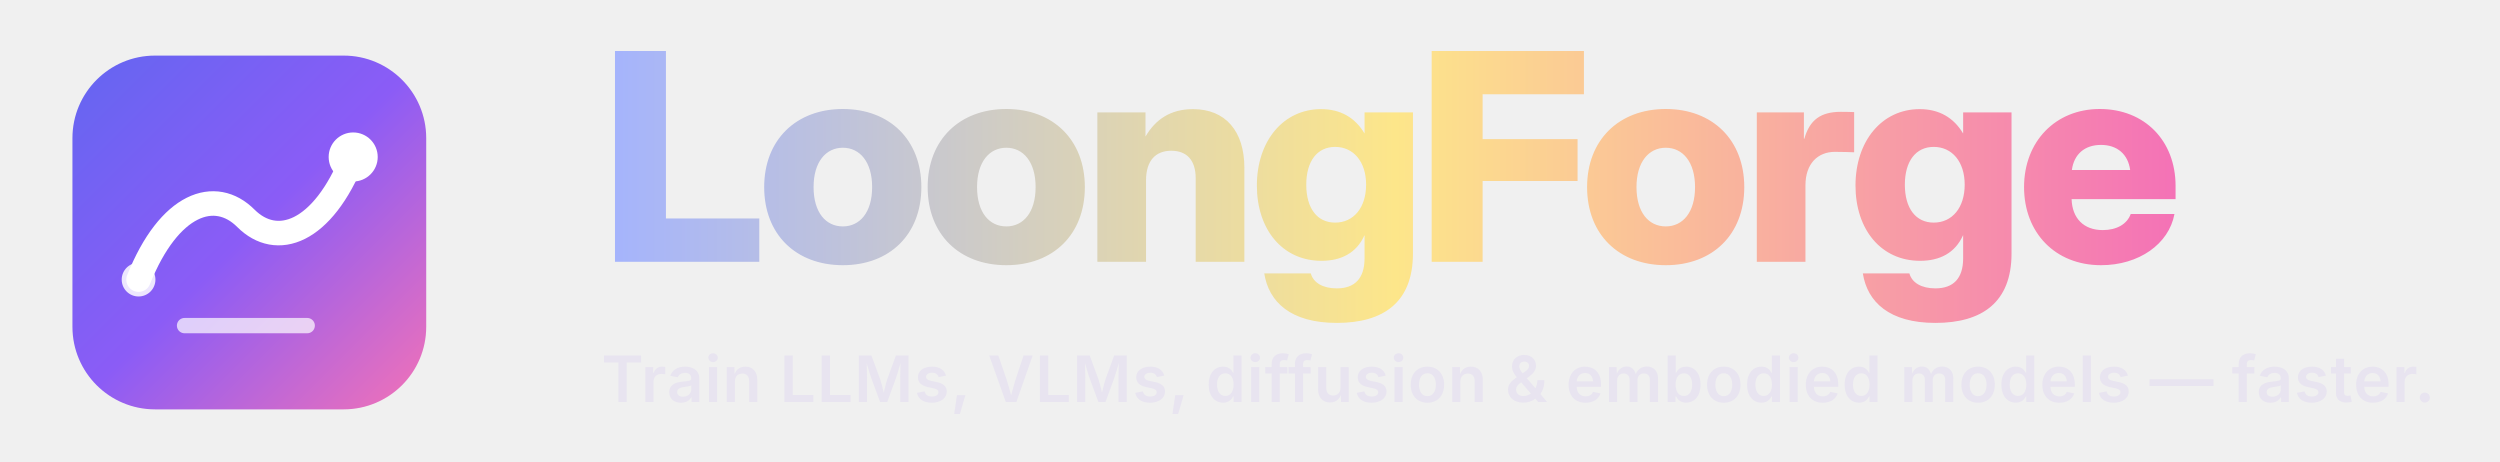
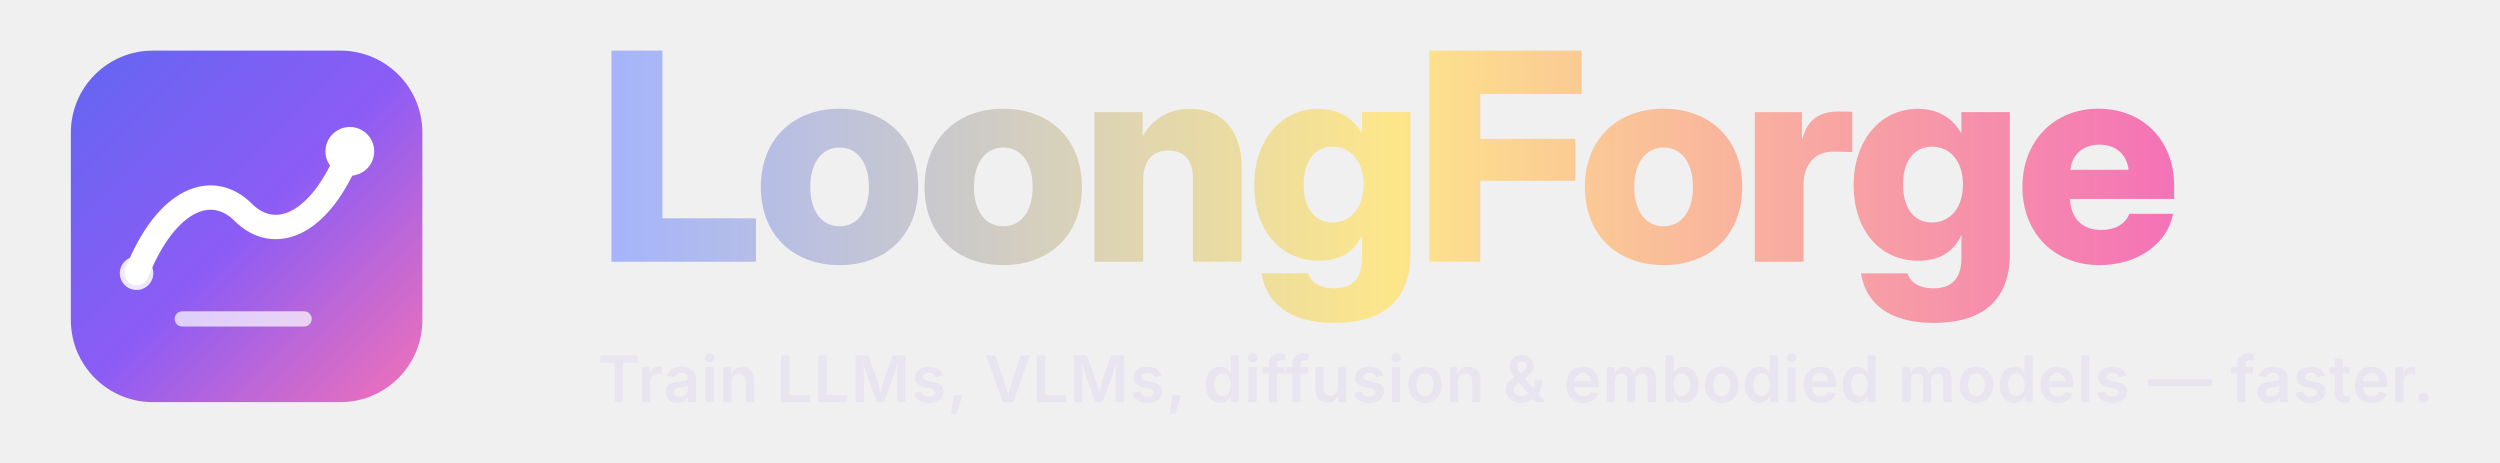
- <svg xmlns="http://www.w3.org/2000/svg" viewBox="0 0 742 137" width="742" height="137" role="img" aria-label="LoongForge — Train LLMs, VLMs, diffusion and embodied models, faster.">
+ <svg xmlns="http://www.w3.org/2000/svg" viewBox="0 0 741 137" width="741" height="137" role="img" aria-label="LoongForge — Train LLMs, VLMs, diffusion and embodied models, faster.">
  <defs>
    <linearGradient id="lf-icon" x1="0" y1="0" x2="1" y2="1">
      <stop offset="0%" stop-color="#6366F1" />
      <stop offset="50%" stop-color="#8B5CF6" />
      <stop offset="100%" stop-color="#F472B6" />
    </linearGradient>
    <linearGradient id="lf-text" x1="0" y1="0" x2="1" y2="0">
      <stop offset="0%" stop-color="#A5B4FC" />
      <stop offset="50%" stop-color="#FDE68A" />
      <stop offset="100%" stop-color="#F472B6" />
    </linearGradient>
  </defs>
-   <g transform="translate(18,13) scale(1.75)">
+   <g transform="translate(17.53,11.53) scale(1.7365)">
    <rect x="2" y="2" width="60" height="60" rx="14" fill="url(#lf-icon)" />
    <g transform="translate(32,32) scale(1.3) translate(-32.45,-33.85)">
      <path d="M18 40 C 22 30, 28 28, 32 32 C 36 36, 42 34, 46 24" stroke="#fff" stroke-width="3.2" stroke-linecap="round" fill="none" />
      <circle cx="46" cy="24" r="3.2" fill="#fff" />
      <circle cx="18" cy="40" r="2.2" fill="#fff" opacity="0.85" />
      <path d="M24 46 L40 46" stroke="#fff" stroke-width="2" stroke-linecap="round" opacity="0.7" />
    </g>
  </g>
-   <g transform="translate(178.5,77.70)" fill="url(#lf-text)">
+   <g transform="translate(177.2,77.57)" fill="url(#lf-text)">
    <path d="M4.03 0.00H46.86V-12.85H19.15V-62.57H4.03ZM71.66 1.01C85.56 1.01 94.96 -8.10 94.96 -22.17C94.96 -36.16 85.56 -45.35 71.66 -45.35C57.76 -45.35 48.31 -36.16 48.31 -22.17C48.31 -8.10 57.76 1.01 71.66 1.01ZM71.66 -10.50C66.58 -10.50 62.97 -14.66 62.97 -22.17C62.97 -29.65 66.62 -33.85 71.66 -33.85C76.70 -33.85 80.35 -29.65 80.35 -22.17C80.35 -14.66 76.70 -10.50 71.66 -10.50ZM120.18 1.01C134.08 1.01 143.48 -8.10 143.48 -22.17C143.48 -36.16 134.08 -45.35 120.18 -45.35C106.28 -45.35 96.83 -36.16 96.83 -22.17C96.83 -8.10 106.28 1.01 120.18 1.01ZM120.18 -10.50C115.10 -10.50 111.49 -14.66 111.49 -22.17C111.49 -29.65 115.14 -33.85 120.18 -33.85C125.22 -33.85 128.87 -29.65 128.87 -22.17C128.87 -14.66 125.22 -10.50 120.18 -10.50ZM161.64 -24.10C161.64 -30.15 164.58 -32.96 169.16 -32.96C173.74 -32.96 176.38 -30.11 176.38 -24.86V0.00H190.83V-27.88C190.83 -38.80 185.20 -45.31 175.59 -45.31C168.91 -45.31 164.42 -42.24 161.48 -37.16V-44.34H147.20V0.00H161.64ZM218.27 18.14C232.13 18.14 240.86 12.01 240.86 -2.44V-44.34H226.50V-38.13H226.46C223.69 -42.79 219.36 -45.31 213.61 -45.31C202.35 -45.31 194.54 -35.82 194.54 -22.63C194.54 -9.62 202.10 -0.29 213.73 -0.29C219.53 -0.29 224.11 -2.60 226.46 -7.85H226.50V-1.01C226.50 4.87 223.64 7.89 218.27 7.89C214.11 7.89 211.30 6.21 210.54 3.44H196.73C198.07 11.97 204.62 18.14 218.27 18.14ZM217.77 -11.63C212.47 -11.63 209.20 -15.83 209.20 -22.89C209.20 -29.90 212.47 -34.10 217.77 -34.10C223.22 -34.10 226.96 -29.69 226.96 -22.89C226.96 -16.04 223.22 -11.63 217.77 -11.63ZM246.42 0.00H261.54V-23.98H289.72V-36.41H261.54V-49.72H291.61V-62.57H246.42ZM315.90 1.01C329.80 1.01 339.20 -8.10 339.20 -22.17C339.20 -36.16 329.80 -45.35 315.90 -45.35C302.00 -45.35 292.55 -36.16 292.55 -22.17C292.55 -8.10 302.00 1.01 315.90 1.01ZM315.90 -10.50C310.82 -10.50 307.21 -14.66 307.21 -22.17C307.21 -29.65 310.86 -33.85 315.90 -33.85C320.94 -33.85 324.59 -29.65 324.59 -22.17C324.59 -14.66 320.94 -10.50 315.90 -10.50ZM342.92 0.00H357.36V-22.72C357.36 -29.02 360.93 -32.63 366.10 -32.63C368.20 -32.63 370.76 -32.54 371.81 -32.50V-44.43C370.63 -44.47 369.42 -44.51 367.86 -44.51C361.94 -44.51 358.62 -42.16 357.03 -36.53H356.90V-44.34H342.92ZM395.93 18.14C409.79 18.14 418.52 12.01 418.52 -2.44V-44.34H404.16V-38.13H404.12C401.35 -42.79 397.02 -45.31 391.27 -45.31C380.02 -45.31 372.21 -35.82 372.21 -22.63C372.21 -9.62 379.77 -0.29 391.40 -0.29C397.19 -0.29 401.77 -2.60 404.12 -7.85H404.16V-1.01C404.16 4.87 401.31 7.89 395.93 7.89C391.78 7.89 388.96 6.21 388.21 3.44H374.39C375.73 11.97 382.29 18.14 395.93 18.14ZM395.43 -11.63C390.14 -11.63 386.86 -15.83 386.86 -22.89C386.86 -29.90 390.14 -34.10 395.43 -34.10C400.89 -34.10 404.62 -29.69 404.62 -22.89C404.62 -16.04 400.89 -11.63 395.43 -11.63ZM445.08 1.01C456.29 1.01 465.24 -5.25 466.88 -14.19H453.90C452.85 -11.25 449.83 -9.41 445.59 -9.41C439.88 -9.41 436.52 -12.98 436.35 -18.60H467.21V-22.51C467.21 -35.95 458.02 -45.35 444.71 -45.35C431.56 -45.35 422.24 -35.69 422.24 -22.17C422.24 -8.65 431.48 1.01 445.08 1.01ZM436.43 -27.25C437.06 -31.91 440.21 -34.69 445.08 -34.69C449.91 -34.69 453.10 -31.91 453.73 -27.25Z" />
  </g>
-   <g transform="translate(178.5,119.32)" fill="#E8E4F0">
+   <g transform="translate(177.2,119.19)" fill="#E8E4F0">
    <path d="M0.77 -11.74H5.04V0.00H7.51V-11.74H11.77V-13.82H0.77ZM13.05 0.00H15.46V-6.10C15.46 -7.42 16.45 -8.35 17.80 -8.35C18.22 -8.35 18.73 -8.28 18.94 -8.23V-10.45C18.71 -10.48 18.33 -10.51 18.06 -10.51C16.87 -10.51 15.87 -9.83 15.50 -8.64H15.38V-10.37H13.05ZM23.61 0.21C25.22 0.21 26.21 -0.54 26.66 -1.43H26.75V0.00H29.06V-6.93C29.06 -9.69 26.78 -10.50 24.83 -10.50C22.75 -10.50 21.05 -9.62 20.43 -7.79L22.67 -7.34C22.92 -8.02 23.64 -8.65 24.84 -8.65C26.02 -8.65 26.65 -8.05 26.65 -7.04V-7.00C26.65 -6.28 25.89 -6.25 24.09 -6.06C22.09 -5.84 20.14 -5.25 20.14 -2.91C20.14 -0.87 21.63 0.21 23.61 0.21ZM24.23 -1.58C23.21 -1.58 22.48 -2.04 22.48 -2.94C22.48 -3.89 23.29 -4.29 24.38 -4.43C25.00 -4.52 26.34 -4.69 26.67 -4.94V-3.72C26.67 -2.57 25.71 -1.58 24.23 -1.58ZM31.92 0.00H34.34V-10.37H31.92ZM33.13 -11.84C33.90 -11.84 34.54 -12.43 34.54 -13.16C34.54 -13.90 33.90 -14.48 33.13 -14.48C32.36 -14.48 31.73 -13.90 31.73 -13.16C31.73 -12.43 32.36 -11.84 33.13 -11.84ZM39.61 -6.08C39.61 -7.58 40.54 -8.45 41.83 -8.45C43.09 -8.45 43.85 -7.62 43.85 -6.23V0.00H46.26V-6.60C46.26 -9.09 44.85 -10.50 42.72 -10.50C41.19 -10.50 40.12 -9.76 39.51 -8.30L39.48 -10.37H37.20V0.00H39.61ZM54.32 0.00H62.90V-2.09H56.80V-13.82H54.32ZM65.36 0.00H73.94V-2.09H67.84V-13.82H65.36ZM76.41 0.00H78.84V-6.98C78.84 -8.02 78.78 -9.94 78.74 -11.50C79.25 -9.72 79.81 -7.88 80.13 -6.98L82.72 0.00H84.83L87.38 -6.98C87.71 -7.90 88.29 -9.81 88.76 -11.58C88.73 -9.94 88.68 -8.01 88.68 -6.98V0.00H91.15V-13.82H87.41L84.81 -6.69C84.54 -5.86 84.11 -4.16 83.79 -2.79C83.47 -4.17 83.04 -5.87 82.76 -6.69L80.13 -13.82H76.41ZM98.04 0.21C100.66 0.21 102.50 -1.14 102.50 -3.11C102.50 -4.56 101.56 -5.49 99.59 -5.91L97.83 -6.28C96.77 -6.51 96.35 -6.89 96.35 -7.50C96.35 -8.20 97.13 -8.70 98.15 -8.70C99.27 -8.70 99.86 -8.13 100.10 -7.40L102.26 -7.83C101.84 -9.44 100.47 -10.50 98.13 -10.50C95.64 -10.50 93.94 -9.27 93.94 -7.35C93.94 -5.83 94.90 -4.87 96.86 -4.44L98.63 -4.06C99.57 -3.86 100.03 -3.48 100.03 -2.88C100.03 -2.17 99.28 -1.63 98.09 -1.63C96.91 -1.63 96.19 -2.12 95.91 -3.15L93.66 -2.73C94.02 -0.84 95.66 0.21 98.04 0.21ZM104.71 3.55H106.40L108.02 -2.04H105.52ZM120.02 0.00H123.16L128.00 -13.82H125.29L122.92 -6.64C122.53 -5.41 122.11 -3.90 121.61 -1.98C121.10 -3.88 120.65 -5.42 120.26 -6.64L117.81 -13.82H115.10ZM130.15 0.00H138.73V-2.09H132.62V-13.82H130.15ZM141.19 0.00H143.62V-6.98C143.62 -8.02 143.56 -9.94 143.53 -11.50C144.04 -9.72 144.59 -7.88 144.92 -6.98L147.51 0.00H149.61L152.16 -6.98C152.49 -7.90 153.07 -9.81 153.55 -11.58C153.52 -9.94 153.46 -8.01 153.46 -6.98V0.00H155.93V-13.82H152.19L149.59 -6.69C149.33 -5.86 148.90 -4.16 148.57 -2.79C148.26 -4.17 147.82 -5.87 147.54 -6.69L144.92 -13.82H141.19ZM162.83 0.21C165.44 0.21 167.28 -1.14 167.28 -3.11C167.28 -4.56 166.34 -5.49 164.38 -5.91L162.61 -6.28C161.56 -6.51 161.14 -6.89 161.14 -7.50C161.14 -8.20 161.92 -8.70 162.94 -8.70C164.05 -8.70 164.65 -8.13 164.89 -7.40L167.04 -7.83C166.62 -9.44 165.26 -10.50 162.91 -10.50C160.42 -10.50 158.73 -9.27 158.73 -7.35C158.73 -5.83 159.68 -4.87 161.64 -4.44L163.41 -4.06C164.36 -3.86 164.81 -3.48 164.81 -2.88C164.81 -2.17 164.06 -1.63 162.87 -1.63C161.70 -1.63 160.97 -2.12 160.69 -3.15L158.44 -2.73C158.80 -0.84 160.44 0.21 162.83 0.21ZM169.49 3.55H171.18L172.80 -2.04H170.31ZM184.52 0.19C186.31 0.19 187.11 -0.89 187.49 -1.64H187.63V0.00H190.00V-13.82H187.59V-8.66H187.49C187.12 -9.39 186.35 -10.50 184.51 -10.50C182.11 -10.50 180.24 -8.62 180.24 -5.17C180.24 -1.76 182.06 0.19 184.52 0.19ZM185.18 -1.80C183.56 -1.80 182.71 -3.23 182.71 -5.18C182.71 -7.11 183.54 -8.52 185.18 -8.52C186.76 -8.52 187.63 -7.20 187.63 -5.18C187.63 -3.15 186.74 -1.80 185.18 -1.80ZM192.85 0.00H195.26V-10.37H192.85ZM194.06 -11.84C194.83 -11.84 195.47 -12.43 195.47 -13.16C195.47 -13.90 194.83 -14.48 194.06 -14.48C193.29 -14.48 192.66 -13.90 192.66 -13.16C192.66 -12.43 193.29 -11.84 194.06 -11.84ZM203.58 -10.37H201.33V-11.18C201.33 -12.00 201.69 -12.46 202.60 -12.46C203.00 -12.46 203.31 -12.38 203.51 -12.31L204.01 -14.19C203.69 -14.30 203.00 -14.47 202.15 -14.47C200.37 -14.47 198.93 -13.43 198.93 -11.36V-10.37H197.03V-8.48H198.93V0.00H201.33V-8.48H203.58ZM210.49 -10.37H208.24V-11.18C208.24 -12.00 208.59 -12.46 209.50 -12.46C209.90 -12.46 210.22 -12.38 210.42 -12.31L210.91 -14.19C210.60 -14.30 209.91 -14.47 209.06 -14.47C207.28 -14.47 205.84 -13.43 205.84 -11.36V-10.37H203.94V-8.48H205.84V0.00H208.24V-8.48H210.49ZM216.27 0.13C217.77 0.13 218.86 -0.59 219.48 -2.08L219.50 0.00H221.79V-10.37H219.37V-4.30C219.37 -2.79 218.44 -1.92 217.16 -1.92C215.90 -1.92 215.13 -2.76 215.13 -4.15V-10.37H212.71V-3.78C212.71 -1.28 214.13 0.13 216.27 0.13ZM228.57 0.21C231.19 0.21 233.03 -1.14 233.03 -3.11C233.03 -4.56 232.09 -5.49 230.12 -5.91L228.36 -6.28C227.30 -6.51 226.88 -6.89 226.88 -7.50C226.88 -8.20 227.66 -8.70 228.68 -8.70C229.80 -8.70 230.39 -8.13 230.63 -7.40L232.78 -7.83C232.37 -9.44 231.00 -10.50 228.66 -10.50C226.17 -10.50 224.47 -9.27 224.47 -7.35C224.47 -5.83 225.43 -4.87 227.39 -4.44L229.16 -4.06C230.10 -3.86 230.56 -3.48 230.56 -2.88C230.56 -2.17 229.81 -1.63 228.62 -1.63C227.44 -1.63 226.72 -2.12 226.44 -3.15L224.18 -2.73C224.55 -0.84 226.19 0.21 228.57 0.21ZM235.39 0.00H237.80V-10.37H235.39ZM236.59 -11.84C237.36 -11.84 238.00 -12.43 238.00 -13.16C238.00 -13.90 237.36 -14.48 236.59 -14.48C235.82 -14.48 235.19 -13.90 235.19 -13.16C235.19 -12.43 235.82 -11.84 236.59 -11.84ZM245.16 0.21C248.18 0.21 250.12 -1.94 250.12 -5.13C250.12 -8.36 248.18 -10.50 245.16 -10.50C242.13 -10.50 240.20 -8.36 240.20 -5.13C240.20 -1.94 242.13 0.21 245.16 0.21ZM245.16 -1.74C243.48 -1.74 242.66 -3.25 242.66 -5.14C242.66 -7.05 243.48 -8.54 245.16 -8.54C246.85 -8.54 247.67 -7.05 247.67 -5.14C247.67 -3.25 246.85 -1.74 245.16 -1.74ZM254.94 -6.08C254.94 -7.58 255.87 -8.45 257.16 -8.45C258.42 -8.45 259.18 -7.62 259.18 -6.23V0.00H261.59V-6.60C261.59 -9.09 260.18 -10.50 258.05 -10.50C256.53 -10.50 255.45 -9.76 254.84 -8.30L254.81 -10.37H252.53V0.00H254.94ZM273.63 0.19C274.85 0.19 276.21 -0.19 277.18 -1.01L278.06 0.00H280.70L278.68 -2.37C279.34 -3.26 279.87 -4.59 279.87 -6.49H277.79C277.79 -5.58 277.57 -4.77 277.21 -4.08L274.66 -7.06L275.55 -7.71C276.66 -8.52 277.39 -9.54 277.39 -10.81C277.39 -12.55 276.05 -13.98 273.89 -13.98C271.70 -13.98 270.26 -12.53 270.26 -10.60C270.26 -9.34 270.87 -8.35 271.68 -7.35C270.14 -6.26 269.08 -5.32 269.08 -3.64C269.08 -1.49 270.81 0.19 273.63 0.19ZM275.87 -2.52C275.20 -2.05 274.42 -1.78 273.65 -1.78C272.35 -1.78 271.47 -2.53 271.47 -3.69C271.47 -4.46 271.86 -5.02 272.75 -5.67L272.98 -5.84ZM273.42 -8.54C272.81 -9.29 272.42 -9.90 272.42 -10.59C272.42 -11.43 273.02 -12.00 273.92 -12.00C274.80 -12.00 275.32 -11.46 275.32 -10.73C275.32 -9.99 274.77 -9.46 274.22 -9.08ZM292.10 0.21C294.41 0.21 296.02 -0.89 296.52 -2.57L294.31 -3.02C293.98 -2.14 293.18 -1.68 292.13 -1.68C290.58 -1.68 289.53 -2.66 289.46 -4.51H296.68V-5.27C296.68 -8.91 294.47 -10.50 291.94 -10.50C288.97 -10.50 287.06 -8.31 287.06 -5.12C287.06 -1.87 288.97 0.21 292.10 0.21ZM289.47 -6.15C289.58 -7.53 290.47 -8.61 291.95 -8.61C293.39 -8.61 294.19 -7.64 294.33 -6.15ZM299.05 0.00H301.46V-6.35C301.46 -7.74 302.33 -8.48 303.39 -8.48C304.41 -8.48 305.15 -7.79 305.15 -6.74V0.00H307.50V-6.51C307.50 -7.67 308.22 -8.48 309.38 -8.48C310.38 -8.48 311.18 -7.90 311.18 -6.62V0.00H313.60V-7.00C313.60 -9.30 312.17 -10.54 310.30 -10.54C308.85 -10.54 307.55 -9.78 306.99 -8.28C306.55 -9.76 305.66 -10.54 304.33 -10.54C303.09 -10.54 301.93 -9.87 301.39 -8.40L301.31 -10.37H299.05ZM321.93 0.19C324.39 0.19 326.22 -1.76 326.22 -5.17C326.22 -8.62 324.33 -10.50 321.94 -10.50C320.09 -10.50 319.33 -9.39 318.97 -8.66H318.87V-13.82H316.46V0.00H318.81V-1.64H318.97C319.34 -0.89 320.15 0.19 321.93 0.19ZM321.28 -1.80C319.70 -1.80 318.82 -3.15 318.82 -5.18C318.82 -7.20 319.69 -8.52 321.28 -8.52C322.91 -8.52 323.74 -7.11 323.74 -5.18C323.74 -3.23 322.90 -1.80 321.28 -1.80ZM333.11 0.21C336.14 0.21 338.08 -1.94 338.08 -5.13C338.08 -8.36 336.14 -10.50 333.11 -10.50C330.09 -10.50 328.16 -8.36 328.16 -5.13C328.16 -1.94 330.09 0.21 333.11 0.21ZM333.11 -1.74C331.43 -1.74 330.62 -3.25 330.62 -5.14C330.62 -7.05 331.43 -8.54 333.11 -8.54C334.80 -8.54 335.63 -7.05 335.63 -5.14C335.63 -3.25 334.80 -1.74 333.11 -1.74ZM344.30 0.19C346.10 0.19 346.89 -0.89 347.27 -1.64H347.42V0.00H349.79V-13.82H347.38V-8.66H347.27C346.90 -9.39 346.14 -10.50 344.30 -10.50C341.90 -10.50 340.03 -8.62 340.03 -5.17C340.03 -1.76 341.85 0.19 344.30 0.19ZM344.96 -1.80C343.35 -1.80 342.50 -3.23 342.50 -5.18C342.50 -7.11 343.33 -8.52 344.96 -8.52C346.55 -8.52 347.42 -7.20 347.42 -5.18C347.42 -3.15 346.53 -1.80 344.96 -1.80ZM352.64 0.00H355.05V-10.37H352.64ZM353.85 -11.84C354.62 -11.84 355.26 -12.43 355.26 -13.16C355.26 -13.90 354.62 -14.48 353.85 -14.48C353.08 -14.48 352.44 -13.90 352.44 -13.16C352.44 -12.43 353.08 -11.84 353.85 -11.84ZM362.49 0.21C364.80 0.21 366.42 -0.89 366.92 -2.57L364.70 -3.02C364.38 -2.14 363.58 -1.68 362.52 -1.68C360.97 -1.68 359.93 -2.66 359.86 -4.51H367.08V-5.27C367.08 -8.91 364.87 -10.50 362.34 -10.50C359.37 -10.50 357.46 -8.31 357.46 -5.12C357.46 -1.87 359.37 0.21 362.49 0.21ZM359.87 -6.15C359.98 -7.53 360.87 -8.61 362.35 -8.61C363.78 -8.61 364.59 -7.64 364.73 -6.15ZM373.27 0.19C375.06 0.19 375.86 -0.89 376.24 -1.64H376.39V0.00H378.75V-13.82H376.34V-8.66H376.24C375.87 -9.39 375.11 -10.50 373.26 -10.50C370.87 -10.50 368.99 -8.62 368.99 -5.17C368.99 -1.76 370.81 0.19 373.27 0.19ZM373.93 -1.80C372.31 -1.80 371.46 -3.23 371.46 -5.18C371.46 -7.11 372.29 -8.52 373.93 -8.52C375.51 -8.52 376.39 -7.20 376.39 -5.18C376.39 -3.15 375.50 -1.80 373.93 -1.80ZM386.69 0.00H389.10V-6.35C389.10 -7.74 389.97 -8.48 391.03 -8.48C392.05 -8.48 392.79 -7.79 392.79 -6.74V0.00H395.14V-6.51C395.14 -7.67 395.86 -8.48 397.03 -8.48C398.02 -8.48 398.83 -7.90 398.83 -6.62V0.00H401.24V-7.00C401.24 -9.30 399.81 -10.54 397.94 -10.54C396.49 -10.54 395.19 -9.78 394.63 -8.28C394.19 -9.76 393.30 -10.54 391.97 -10.54C390.74 -10.54 389.57 -9.87 389.03 -8.40L388.95 -10.37H386.69ZM408.60 0.21C411.62 0.21 413.56 -1.94 413.56 -5.13C413.56 -8.36 411.62 -10.50 408.60 -10.50C405.57 -10.50 403.64 -8.36 403.64 -5.13C403.64 -1.94 405.57 0.21 408.60 0.21ZM408.60 -1.74C406.92 -1.74 406.10 -3.25 406.10 -5.14C406.10 -7.05 406.92 -8.54 408.60 -8.54C410.29 -8.54 411.11 -7.05 411.11 -5.14C411.11 -3.25 410.29 -1.74 408.60 -1.74ZM419.79 0.19C421.58 0.19 422.38 -0.89 422.76 -1.64H422.91V0.00H425.27V-13.82H422.86V-8.66H422.76C422.39 -9.39 421.63 -10.50 419.78 -10.50C417.39 -10.50 415.51 -8.62 415.51 -5.17C415.51 -1.76 417.33 0.19 419.79 0.19ZM420.45 -1.80C418.83 -1.80 417.98 -3.23 417.98 -5.18C417.98 -7.11 418.81 -8.52 420.45 -8.52C422.03 -8.52 422.91 -7.20 422.91 -5.18C422.91 -3.15 422.02 -1.80 420.45 -1.80ZM432.71 0.21C435.02 0.21 436.63 -0.89 437.13 -2.57L434.91 -3.02C434.59 -2.14 433.79 -1.68 432.73 -1.68C431.18 -1.68 430.14 -2.66 430.07 -4.51H437.29V-5.27C437.29 -8.91 435.08 -10.50 432.55 -10.50C429.58 -10.50 427.67 -8.31 427.67 -5.12C427.67 -1.87 429.58 0.21 432.71 0.21ZM430.08 -6.15C430.19 -7.53 431.08 -8.61 432.56 -8.61C434.00 -8.61 434.80 -7.64 434.94 -6.15ZM442.07 -13.82H439.66V0.00H442.07ZM448.85 0.21C451.47 0.21 453.31 -1.14 453.31 -3.11C453.31 -4.56 452.37 -5.49 450.40 -5.91L448.64 -6.28C447.58 -6.51 447.17 -6.89 447.17 -7.50C447.17 -8.20 447.95 -8.70 448.97 -8.70C450.08 -8.70 450.67 -8.13 450.91 -7.40L453.07 -7.83C452.65 -9.44 451.29 -10.50 448.94 -10.50C446.45 -10.50 444.75 -9.27 444.75 -7.35C444.75 -5.83 445.71 -4.87 447.67 -4.44L449.44 -4.06C450.39 -3.86 450.84 -3.48 450.84 -2.88C450.84 -2.17 450.09 -1.63 448.90 -1.63C447.72 -1.63 447.00 -2.12 446.72 -3.15L444.47 -2.73C444.83 -0.84 446.47 0.21 448.85 0.21ZM478.47 -6.75H459.47V-4.76H478.47ZM490.60 -10.37H488.35V-11.18C488.35 -12.00 488.70 -12.46 489.61 -12.46C490.01 -12.46 490.33 -12.38 490.53 -12.31L491.02 -14.19C490.71 -14.30 490.02 -14.47 489.17 -14.47C487.39 -14.47 485.95 -13.43 485.95 -11.36V-10.37H484.05V-8.48H485.95V0.00H488.35V-8.48H490.60ZM495.38 0.21C496.99 0.21 497.98 -0.54 498.43 -1.43H498.52V0.00H500.83V-6.93C500.83 -9.69 498.55 -10.50 496.60 -10.50C494.52 -10.50 492.82 -9.62 492.20 -7.79L494.44 -7.34C494.69 -8.02 495.41 -8.65 496.61 -8.65C497.79 -8.65 498.42 -8.05 498.42 -7.04V-7.00C498.42 -6.28 497.66 -6.25 495.86 -6.06C493.86 -5.84 491.91 -5.25 491.91 -2.91C491.91 -0.87 493.40 0.21 495.38 0.21ZM496.00 -1.58C494.98 -1.58 494.25 -2.04 494.25 -2.94C494.25 -3.89 495.06 -4.29 496.15 -4.43C496.77 -4.52 498.11 -4.69 498.44 -4.94V-3.72C498.44 -2.57 497.48 -1.58 496.00 -1.58ZM507.62 0.21C510.23 0.21 512.07 -1.14 512.07 -3.11C512.07 -4.56 511.13 -5.49 509.17 -5.91L507.40 -6.28C506.35 -6.51 505.93 -6.89 505.93 -7.50C505.93 -8.20 506.71 -8.70 507.73 -8.70C508.84 -8.70 509.44 -8.13 509.68 -7.40L511.83 -7.83C511.41 -9.44 510.05 -10.50 507.70 -10.50C505.21 -10.50 503.52 -9.27 503.52 -7.35C503.52 -5.83 504.47 -4.87 506.43 -4.44L508.20 -4.06C509.15 -3.86 509.60 -3.48 509.60 -2.88C509.60 -2.17 508.85 -1.63 507.66 -1.63C506.49 -1.63 505.76 -2.12 505.48 -3.15L503.23 -2.73C503.59 -0.84 505.23 0.21 507.62 0.21ZM519.23 -10.37H517.22V-12.84H514.81V-10.37H513.34V-8.48H514.81V-2.72C514.81 -0.88 515.91 0.14 517.90 0.14C518.41 0.14 518.99 0.07 519.51 -0.08L519.13 -1.95C518.90 -1.89 518.48 -1.83 518.25 -1.83C517.52 -1.83 517.22 -2.17 517.22 -2.92V-8.48H519.23ZM525.84 0.21C528.15 0.21 529.76 -0.89 530.26 -2.57L528.04 -3.02C527.72 -2.14 526.92 -1.68 525.86 -1.68C524.31 -1.68 523.27 -2.66 523.20 -4.51H530.42V-5.27C530.42 -8.91 528.21 -10.50 525.68 -10.50C522.71 -10.50 520.80 -8.31 520.80 -5.12C520.80 -1.87 522.71 0.21 525.84 0.21ZM523.21 -6.15C523.32 -7.53 524.21 -8.61 525.69 -8.61C527.12 -8.61 527.93 -7.64 528.07 -6.15ZM532.79 0.00H535.20V-6.10C535.20 -7.42 536.19 -8.35 537.54 -8.35C537.96 -8.35 538.47 -8.28 538.68 -8.23V-10.45C538.45 -10.48 538.07 -10.51 537.80 -10.51C536.61 -10.51 535.61 -9.83 535.24 -8.64H535.13V-10.37H532.79ZM541.19 0.16C542.02 0.16 542.68 -0.49 542.68 -1.33C542.68 -2.15 542.02 -2.80 541.19 -2.80C540.35 -2.80 539.70 -2.15 539.70 -1.33C539.70 -0.49 540.35 0.16 541.19 0.16Z" />
  </g>
</svg>
